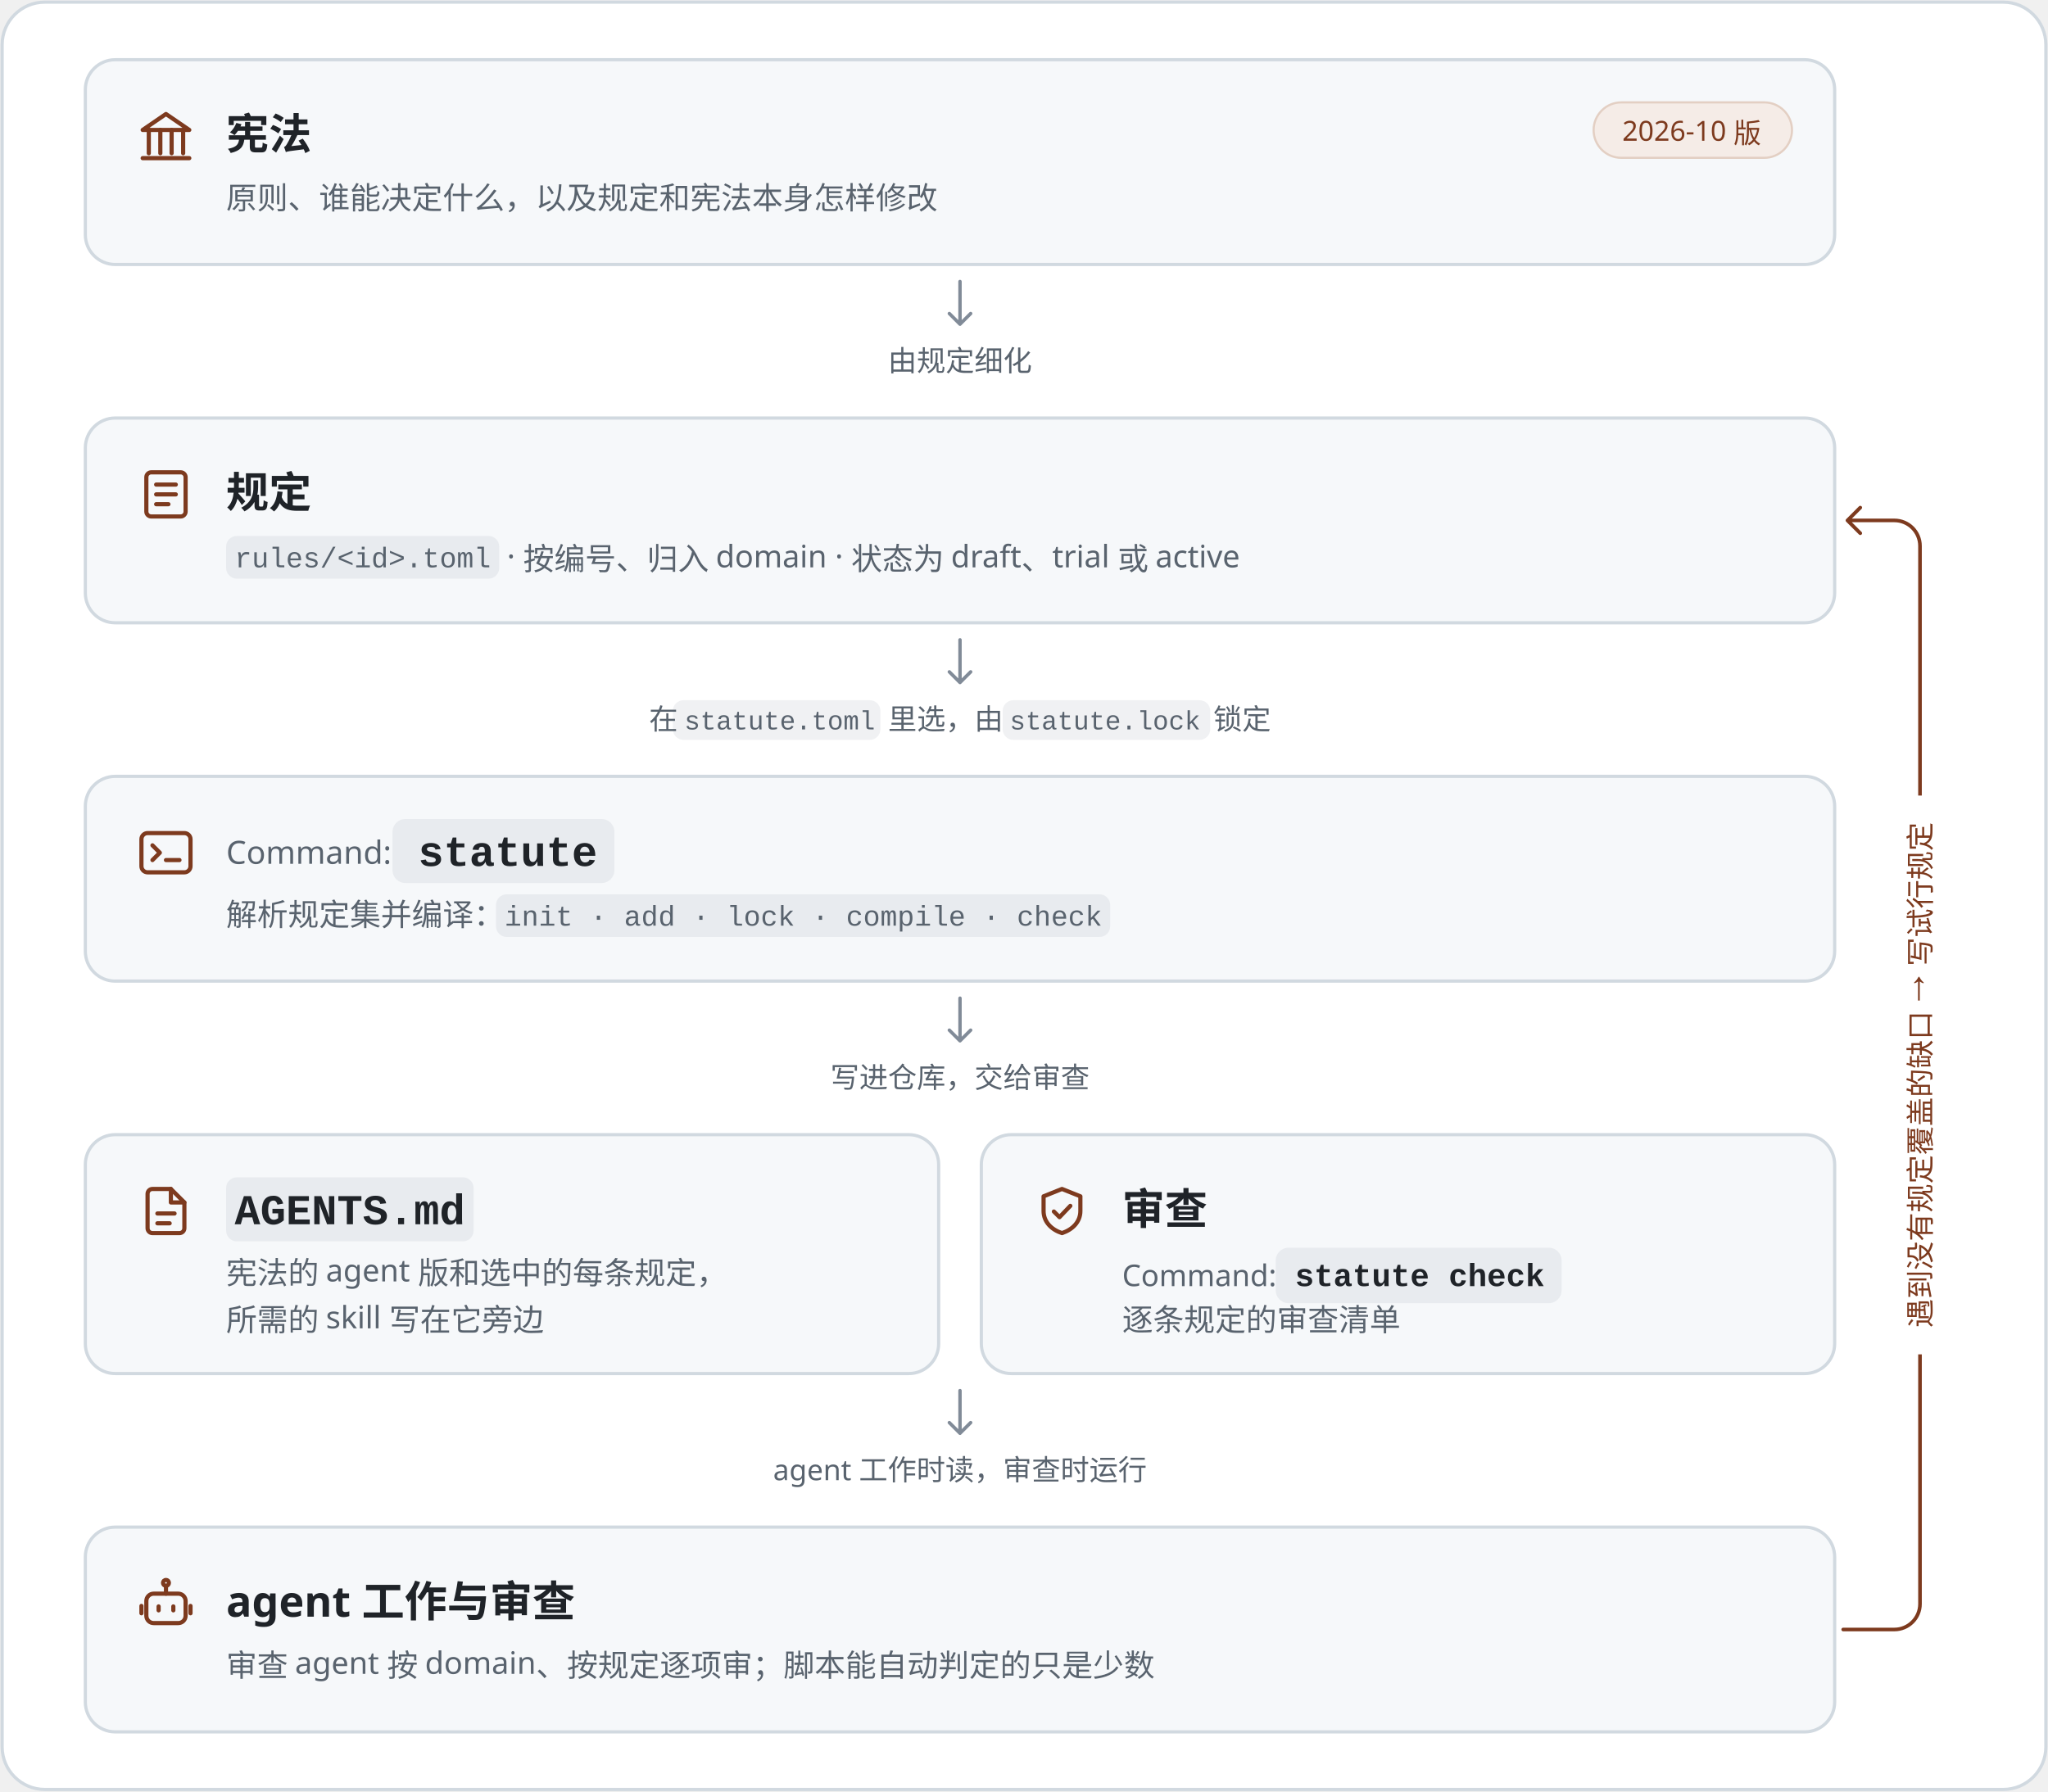
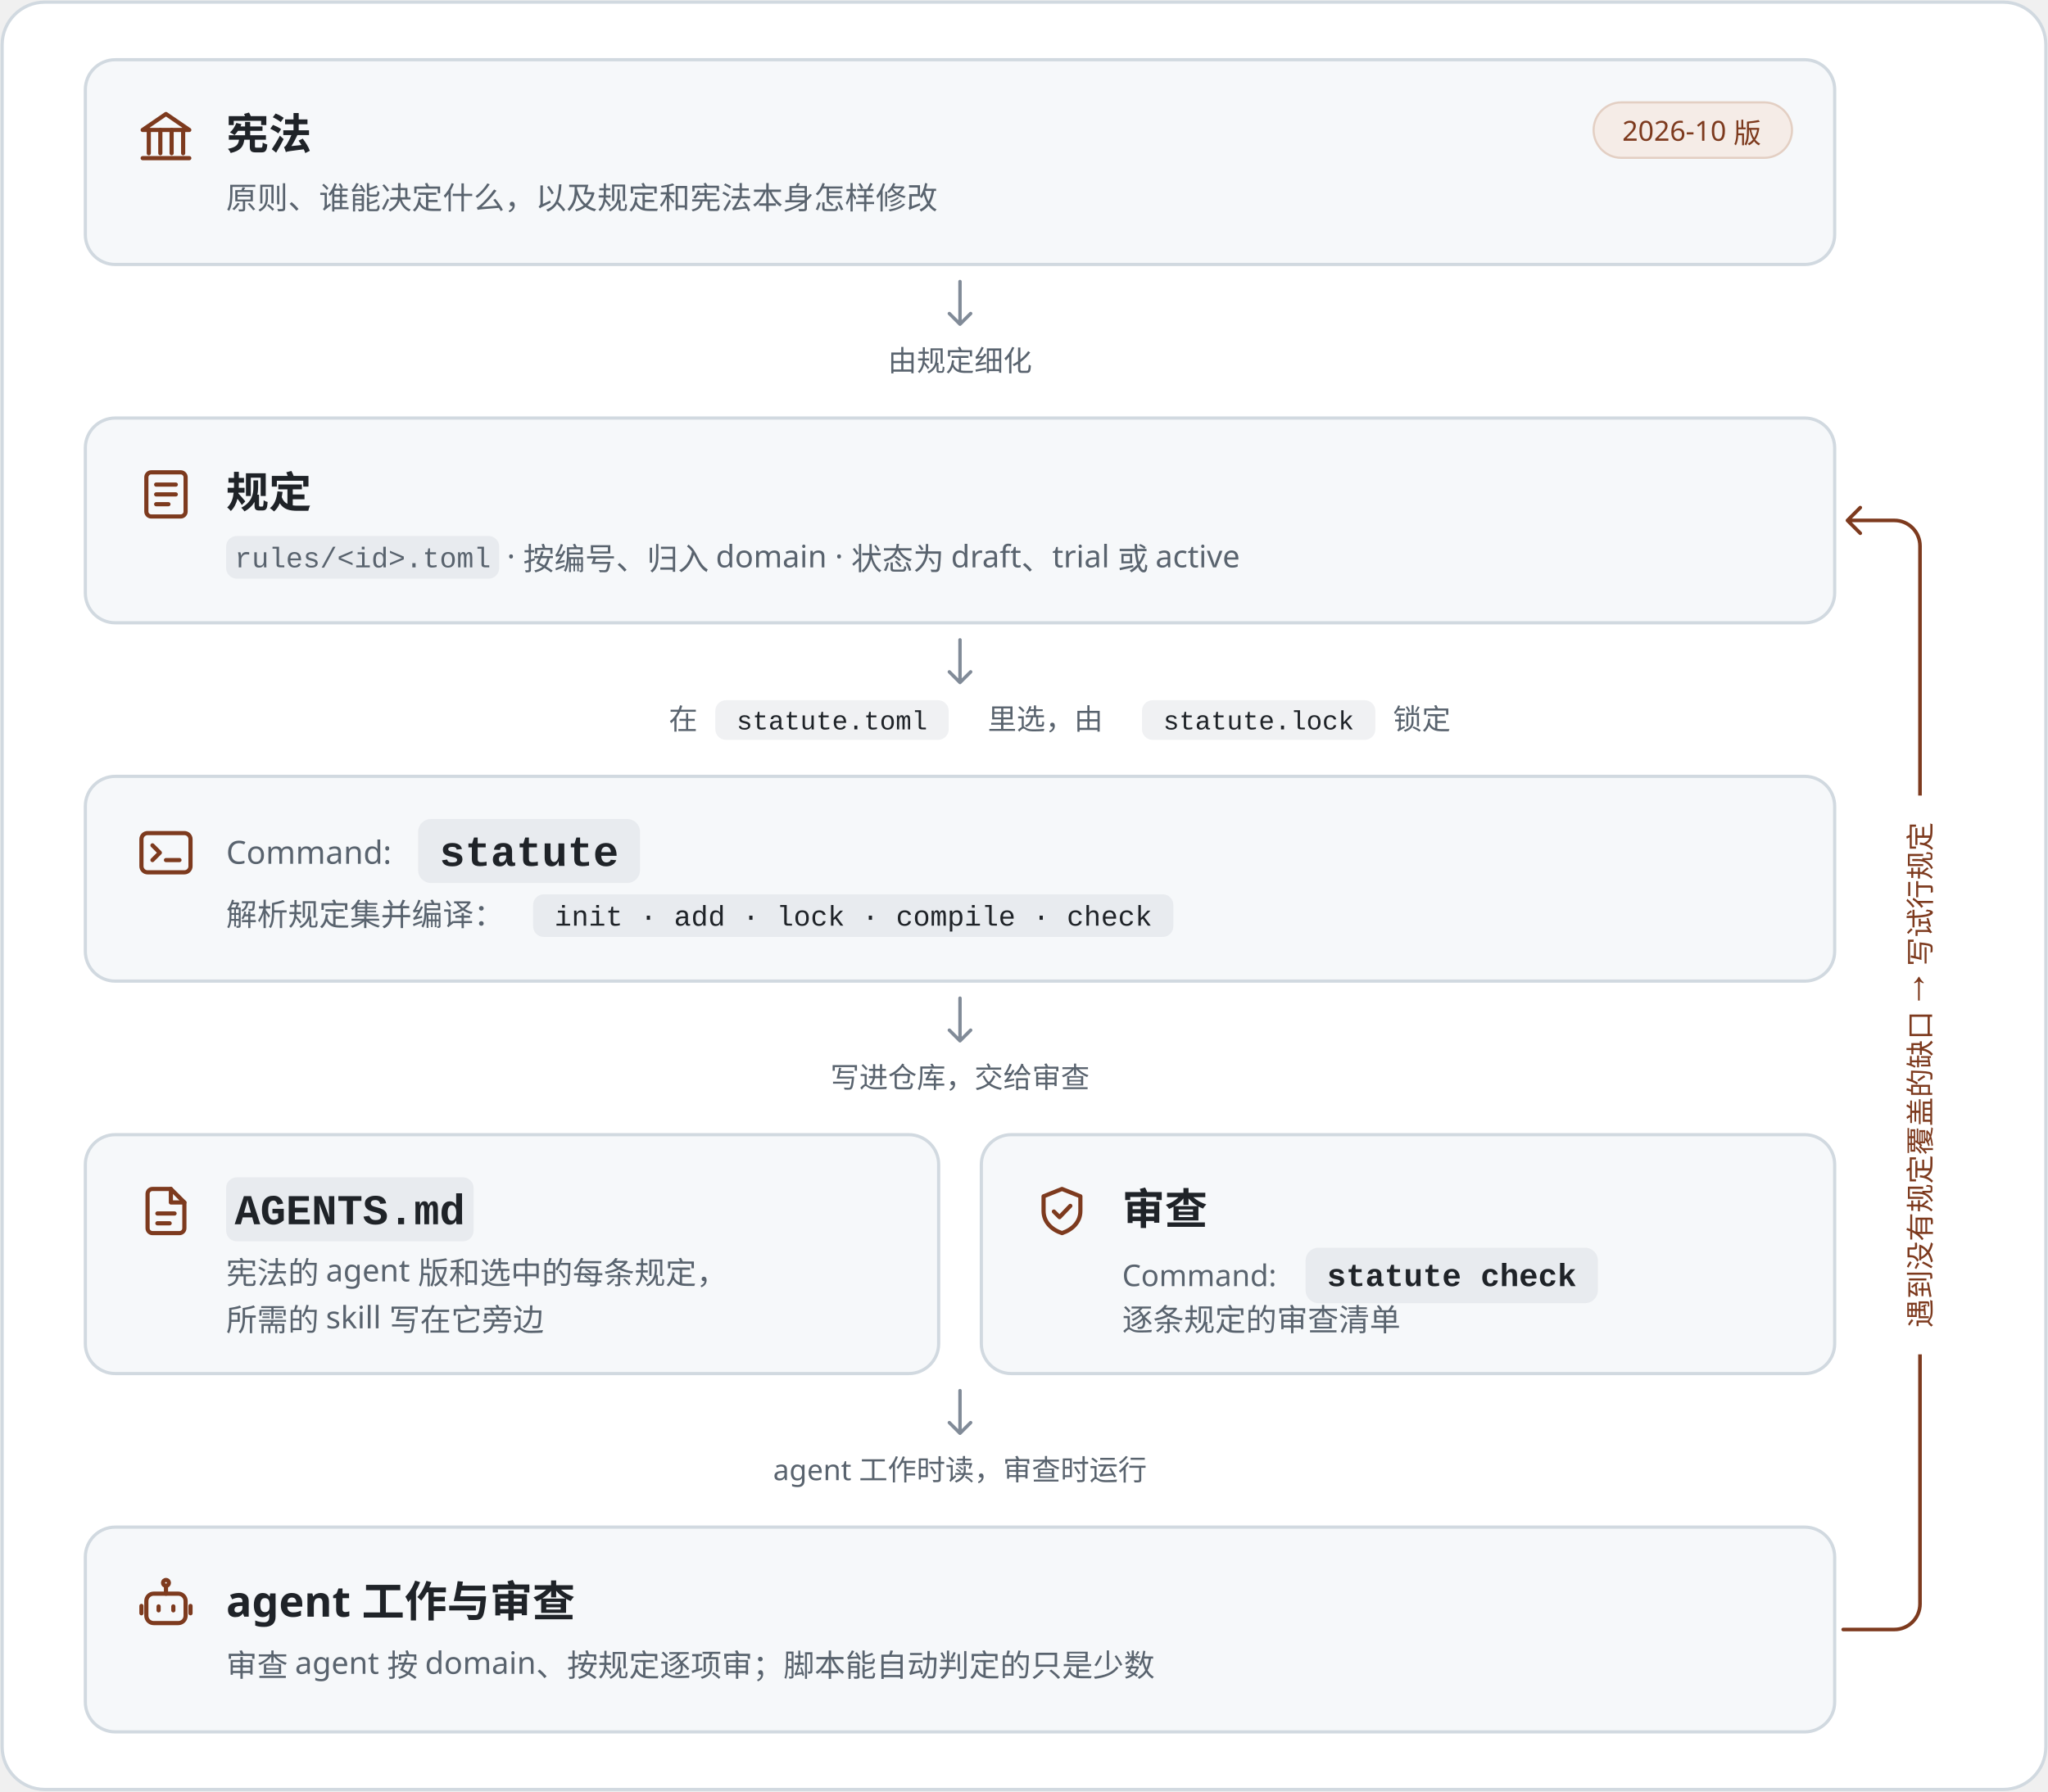
<svg xmlns="http://www.w3.org/2000/svg" viewBox="0 0 960 840" width="960" height="840" role="img" aria-labelledby="t">
  <g font-family="-apple-system, BlinkMacSystemFont, &quot;Segoe UI&quot;, &quot;Noto Sans&quot;, Helvetica, Arial, &quot;PingFang SC&quot;, &quot;Hiragino Sans GB&quot;, &quot;Microsoft YaHei&quot;, &quot;Noto Sans CJK SC&quot;, sans-serif">
    <rect x="1" y="1" width="958" height="838" rx="20" fill="#ffffff" stroke="#d1d9e0" stroke-width="1.5" />
    <rect x="40" y="28" width="820" height="96" rx="14" fill="#f6f8fa" stroke="#d1d9e0" stroke-width="1.5" />
    <g transform="translate(64 50) scale(1.15)" fill="none" stroke="#7d3a1e" stroke-width="1.7" stroke-linecap="round" stroke-linejoin="round">
      <path d="M2.5 9.5 12 3l9.5 6.5z" />
      <path d="M5 9.5V19M9.7 9.5V19M14.3 9.5V19M19 9.5V19M2.5 21h19" />
    </g>
    <text x="106" y="70" font-size="20" font-weight="600" fill="#1f2328">宪法</text>
    <rect x="747" y="48" width="93" height="26" rx="13" fill="#f5ece7" stroke="#e3cfc3" />
    <text x="793" y="66" font-size="13" font-weight="500" text-anchor="middle" fill="#7d3a1e">2026-10 版</text>
    <text x="106" y="98" font-size="14.5" fill="#59636e">原则、谁能决定什么，以及规定和宪法本身怎样修改</text>
    <path d="M450 132v20M445 147l5 5 5-5" fill="none" stroke="#818b98" stroke-width="1.6" stroke-linecap="round" stroke-linejoin="round" />
    <text x="450" y="174" font-size="13.5" text-anchor="middle" fill="#59636e">由规定细化</text>
    <rect x="40" y="196" width="820" height="96" rx="14" fill="#f6f8fa" stroke="#d1d9e0" stroke-width="1.5" />
    <g transform="translate(64 218) scale(1.15)" fill="none" stroke="#7d3a1e" stroke-width="1.7" stroke-linecap="round" stroke-linejoin="round">
      <rect x="4" y="3" width="16" height="18" rx="2" />
      <path d="M8 8h8M8 12h8M8 16h5" />
    </g>
    <text x="106" y="238" font-size="20" font-weight="600" fill="#1f2328">规定</text>
    <rect x="106.0" y="251.3" width="128.0" height="20.0" rx="5" fill="#818b98" fill-opacity="0.12" />
    <text x="106" y="266" font-size="14.5" fill="#59636e">
      <tspan dx="4" font-family="ui-monospace, SFMono-Regular, &quot;SF Mono&quot;, Menlo, Consolas, &quot;Liberation Mono&quot;, monospace" font-size="0.92em">rules/&lt;id&gt;.toml</tspan>  · 按编号、归入 domain · 状态为 draft、trial 或 active</text>
    <path d="M450 300v20M445 315l5 5 5-5" fill="none" stroke="#818b98" stroke-width="1.6" stroke-linecap="round" stroke-linejoin="round" />
-     <rect x="315.4" y="328.3" width="97.3" height="18.6" rx="5" fill="#818b98" fill-opacity="0.12" />
-     <rect x="470.0" y="328.3" width="97.3" height="18.6" rx="5" fill="#818b98" fill-opacity="0.12" />
-     <text x="450" y="342" font-size="13.5" text-anchor="middle" fill="#59636e">在 <tspan font-family="ui-monospace, SFMono-Regular, &quot;SF Mono&quot;, Menlo, Consolas, &quot;Liberation Mono&quot;, monospace" font-size="0.92em">statute.toml</tspan>  里选，由 <tspan font-family="ui-monospace, SFMono-Regular, &quot;SF Mono&quot;, Menlo, Consolas, &quot;Liberation Mono&quot;, monospace" font-size="0.92em">statute.lock</tspan>  锁定</text>
+     <rect x="335.3" y="328.3" width="109.4" height="18.6" rx="5" fill="#818b98" fill-opacity="0.12" />
+     <text x="390" y="342" font-size="12.42" text-anchor="middle" textLength="89.4" lengthAdjust="spacing" fill="#1f2328" font-family="ui-monospace, SFMono-Regular, &quot;SF Mono&quot;, Menlo, Consolas, &quot;Liberation Mono&quot;, monospace">statute.toml</text>
+     <rect x="535.3" y="328.3" width="109.4" height="18.6" rx="5" fill="#818b98" fill-opacity="0.12" />
+     <text x="590" y="342" font-size="12.42" text-anchor="middle" textLength="89.4" lengthAdjust="spacing" fill="#1f2328" font-family="ui-monospace, SFMono-Regular, &quot;SF Mono&quot;, Menlo, Consolas, &quot;Liberation Mono&quot;, monospace">statute.lock</text>
+     <text x="327" y="342" font-size="13.5" text-anchor="end" fill="#59636e">在</text>
+     <text x="490" y="342" font-size="13.5" text-anchor="middle" fill="#59636e">里选，由</text>
+     <text x="653" y="342" font-size="13.5" text-anchor="start" fill="#59636e">锁定</text>
    <rect x="40" y="364" width="820" height="96" rx="14" fill="#f6f8fa" stroke="#d1d9e0" stroke-width="1.5" />
    <g transform="translate(64 386) scale(1.15)" fill="none" stroke="#7d3a1e" stroke-width="1.7" stroke-linecap="round" stroke-linejoin="round">
      <rect x="2" y="4" width="20" height="16" rx="2.5" />
      <path d="m6.5 9 3 3-3 3M12 15h5.5" />
    </g>
-     <rect x="184" y="384" width="104" height="30" rx="6" fill="#818b98" fill-opacity="0.12" />
+     <rect x="196" y="384" width="104" height="30" rx="6" fill="#818b98" fill-opacity="0.12" />
    <text x="106" y="405" font-size="15" font-weight="500" fill="#59636e">Command:</text>
-     <text x="196" y="406" font-size="20" font-weight="600" fill="#1f2328" font-family="ui-monospace, SFMono-Regular, &quot;SF Mono&quot;, Menlo, Consolas, &quot;Liberation Mono&quot;, monospace">statute</text>
-     <rect x="232.5" y="419.3" width="287.9" height="20.0" rx="5" fill="#818b98" fill-opacity="0.12" />
-     <text x="106" y="434" font-size="14.5" fill="#59636e">解析规定集并编译：<tspan font-family="ui-monospace, SFMono-Regular, &quot;SF Mono&quot;, Menlo, Consolas, &quot;Liberation Mono&quot;, monospace" font-size="0.92em">init · add · lock · compile · check</tspan>
-     </text>
+     <text x="248" y="406" font-size="20" font-weight="600" text-anchor="middle" textLength="84" lengthAdjust="spacing" fill="#1f2328" font-family="ui-monospace, SFMono-Regular, &quot;SF Mono&quot;, Menlo, Consolas, &quot;Liberation Mono&quot;, monospace">statute</text>
+     <text x="106" y="434" font-size="14.5" fill="#59636e">解析规定集并编译：</text>
+     <rect x="249.9" y="419.3" width="300.1" height="20.0" rx="5" fill="#818b98" fill-opacity="0.12" />
+     <text x="400" y="434" font-size="13.34" text-anchor="middle" textLength="280.1" lengthAdjust="spacing" fill="#1f2328" font-family="ui-monospace, SFMono-Regular, &quot;SF Mono&quot;, Menlo, Consolas, &quot;Liberation Mono&quot;, monospace">init · add · lock · compile · check</text>
    <path d="M450 468v20M445 483l5 5 5-5" fill="none" stroke="#818b98" stroke-width="1.6" stroke-linecap="round" stroke-linejoin="round" />
    <text x="450" y="510" font-size="13.5" text-anchor="middle" fill="#59636e">写进仓库，交给审查</text>
    <rect x="40" y="532" width="400" height="112" rx="14" fill="#f6f8fa" stroke="#d1d9e0" stroke-width="1.5" />
    <g transform="translate(64 554) scale(1.15)" fill="none" stroke="#7d3a1e" stroke-width="1.7" stroke-linecap="round" stroke-linejoin="round">
      <path d="M14 3H6.5A2 2 0 0 0 4.5 5v14a2 2 0 0 0 2 2h11a2 2 0 0 0 2-2V8.5z" />
      <path d="M14 3v5.5h5.5M8.5 13h7M8.5 17h5" />
    </g>
    <rect x="106.0" y="552.0" width="116.0" height="30.0" rx="5" fill="#818b98" fill-opacity="0.12" />
    <text x="106" y="574" font-size="20" font-weight="600" fill="#1f2328">
      <tspan dx="4" font-family="ui-monospace, SFMono-Regular, &quot;SF Mono&quot;, Menlo, Consolas, &quot;Liberation Mono&quot;, monospace">AGENTS.md</tspan>
    </text>
    <text x="106" y="602" font-size="14.5" fill="#59636e">宪法的 agent 版和选中的每条规定，</text>
    <text x="106" y="624" font-size="14.5" fill="#59636e">所需的 skill 写在它旁边</text>
    <rect x="460" y="532" width="400" height="112" rx="14" fill="#f6f8fa" stroke="#d1d9e0" stroke-width="1.5" />
    <g transform="translate(484 554) scale(1.15)" fill="none" stroke="#7d3a1e" stroke-width="1.7" stroke-linecap="round" stroke-linejoin="round">
      <path d="M12 3 19.5 6v6c0 4.4-3.2 7.6-7.5 9-4.3-1.4-7.5-4.6-7.5-9V6z" />
      <path d="m8.7 12.2 2.3 2.3 4.4-4.6" />
    </g>
    <text x="526" y="574" font-size="20" font-weight="600" fill="#1f2328">审查</text>
-     <rect x="598" y="585" width="134" height="26" rx="6" fill="#818b98" fill-opacity="0.12" />
    <text x="526" y="603" font-size="14" font-weight="500" fill="#59636e">Command:</text>
-     <text x="607" y="603" font-size="15" font-weight="600" fill="#1f2328" font-family="ui-monospace, SFMono-Regular, &quot;SF Mono&quot;, Menlo, Consolas, &quot;Liberation Mono&quot;, monospace">statute check</text>
+     <rect x="612.0" y="585.0" width="137.0" height="26.0" rx="6" fill="#818b98" fill-opacity="0.12" />
+     <text x="680.5" y="603" font-size="15" font-weight="600" text-anchor="middle" textLength="117.0" lengthAdjust="spacing" fill="#1f2328" font-family="ui-monospace, SFMono-Regular, &quot;SF Mono&quot;, Menlo, Consolas, &quot;Liberation Mono&quot;, monospace">statute check</text>
    <text x="526" y="624" font-size="14.5" fill="#59636e">逐条规定的审查清单</text>
    <path d="M450 652v20M445 667l5 5 5-5" fill="none" stroke="#818b98" stroke-width="1.6" stroke-linecap="round" stroke-linejoin="round" />
    <text x="450" y="694" font-size="13.5" text-anchor="middle" fill="#59636e">agent 工作时读，审查时运行</text>
    <rect x="40" y="716" width="820" height="96" rx="14" fill="#f6f8fa" stroke="#d1d9e0" stroke-width="1.5" />
    <g transform="translate(64 738) scale(1.15)" fill="none" stroke="#7d3a1e" stroke-width="1.7" stroke-linecap="round" stroke-linejoin="round">
      <rect x="4" y="8" width="16" height="12" rx="3" />
      <path d="M12 8V4.8" />
      <circle cx="12" cy="3.6" r="1.2" />
      <path d="M9 13.2v1.6M15 13.2v1.6M2 13v3M22 13v3" />
    </g>
    <text x="106" y="758" font-size="20" font-weight="600" fill="#1f2328">agent 工作与审查</text>
    <text x="106" y="786" font-size="14.5" fill="#59636e">审查 agent 按 domain、按规定逐项审；脚本能自动判定的只是少数</text>
    <path d="M864 764H888a12 12 0 0 0 12-12V256a12 12 0 0 0-12-12H866M872 238l-6 6 6 6" fill="none" stroke="#7d3a1e" stroke-width="1.7" stroke-linecap="round" stroke-linejoin="round" />
    <rect x="887" y="373" width="26" height="262" fill="#ffffff" />
    <text transform="translate(905 504) rotate(-90)" font-size="13.5" text-anchor="middle" fill="#7d3a1e">遇到没有规定覆盖的缺口 → 写试行规定</text>
  </g>
</svg>
